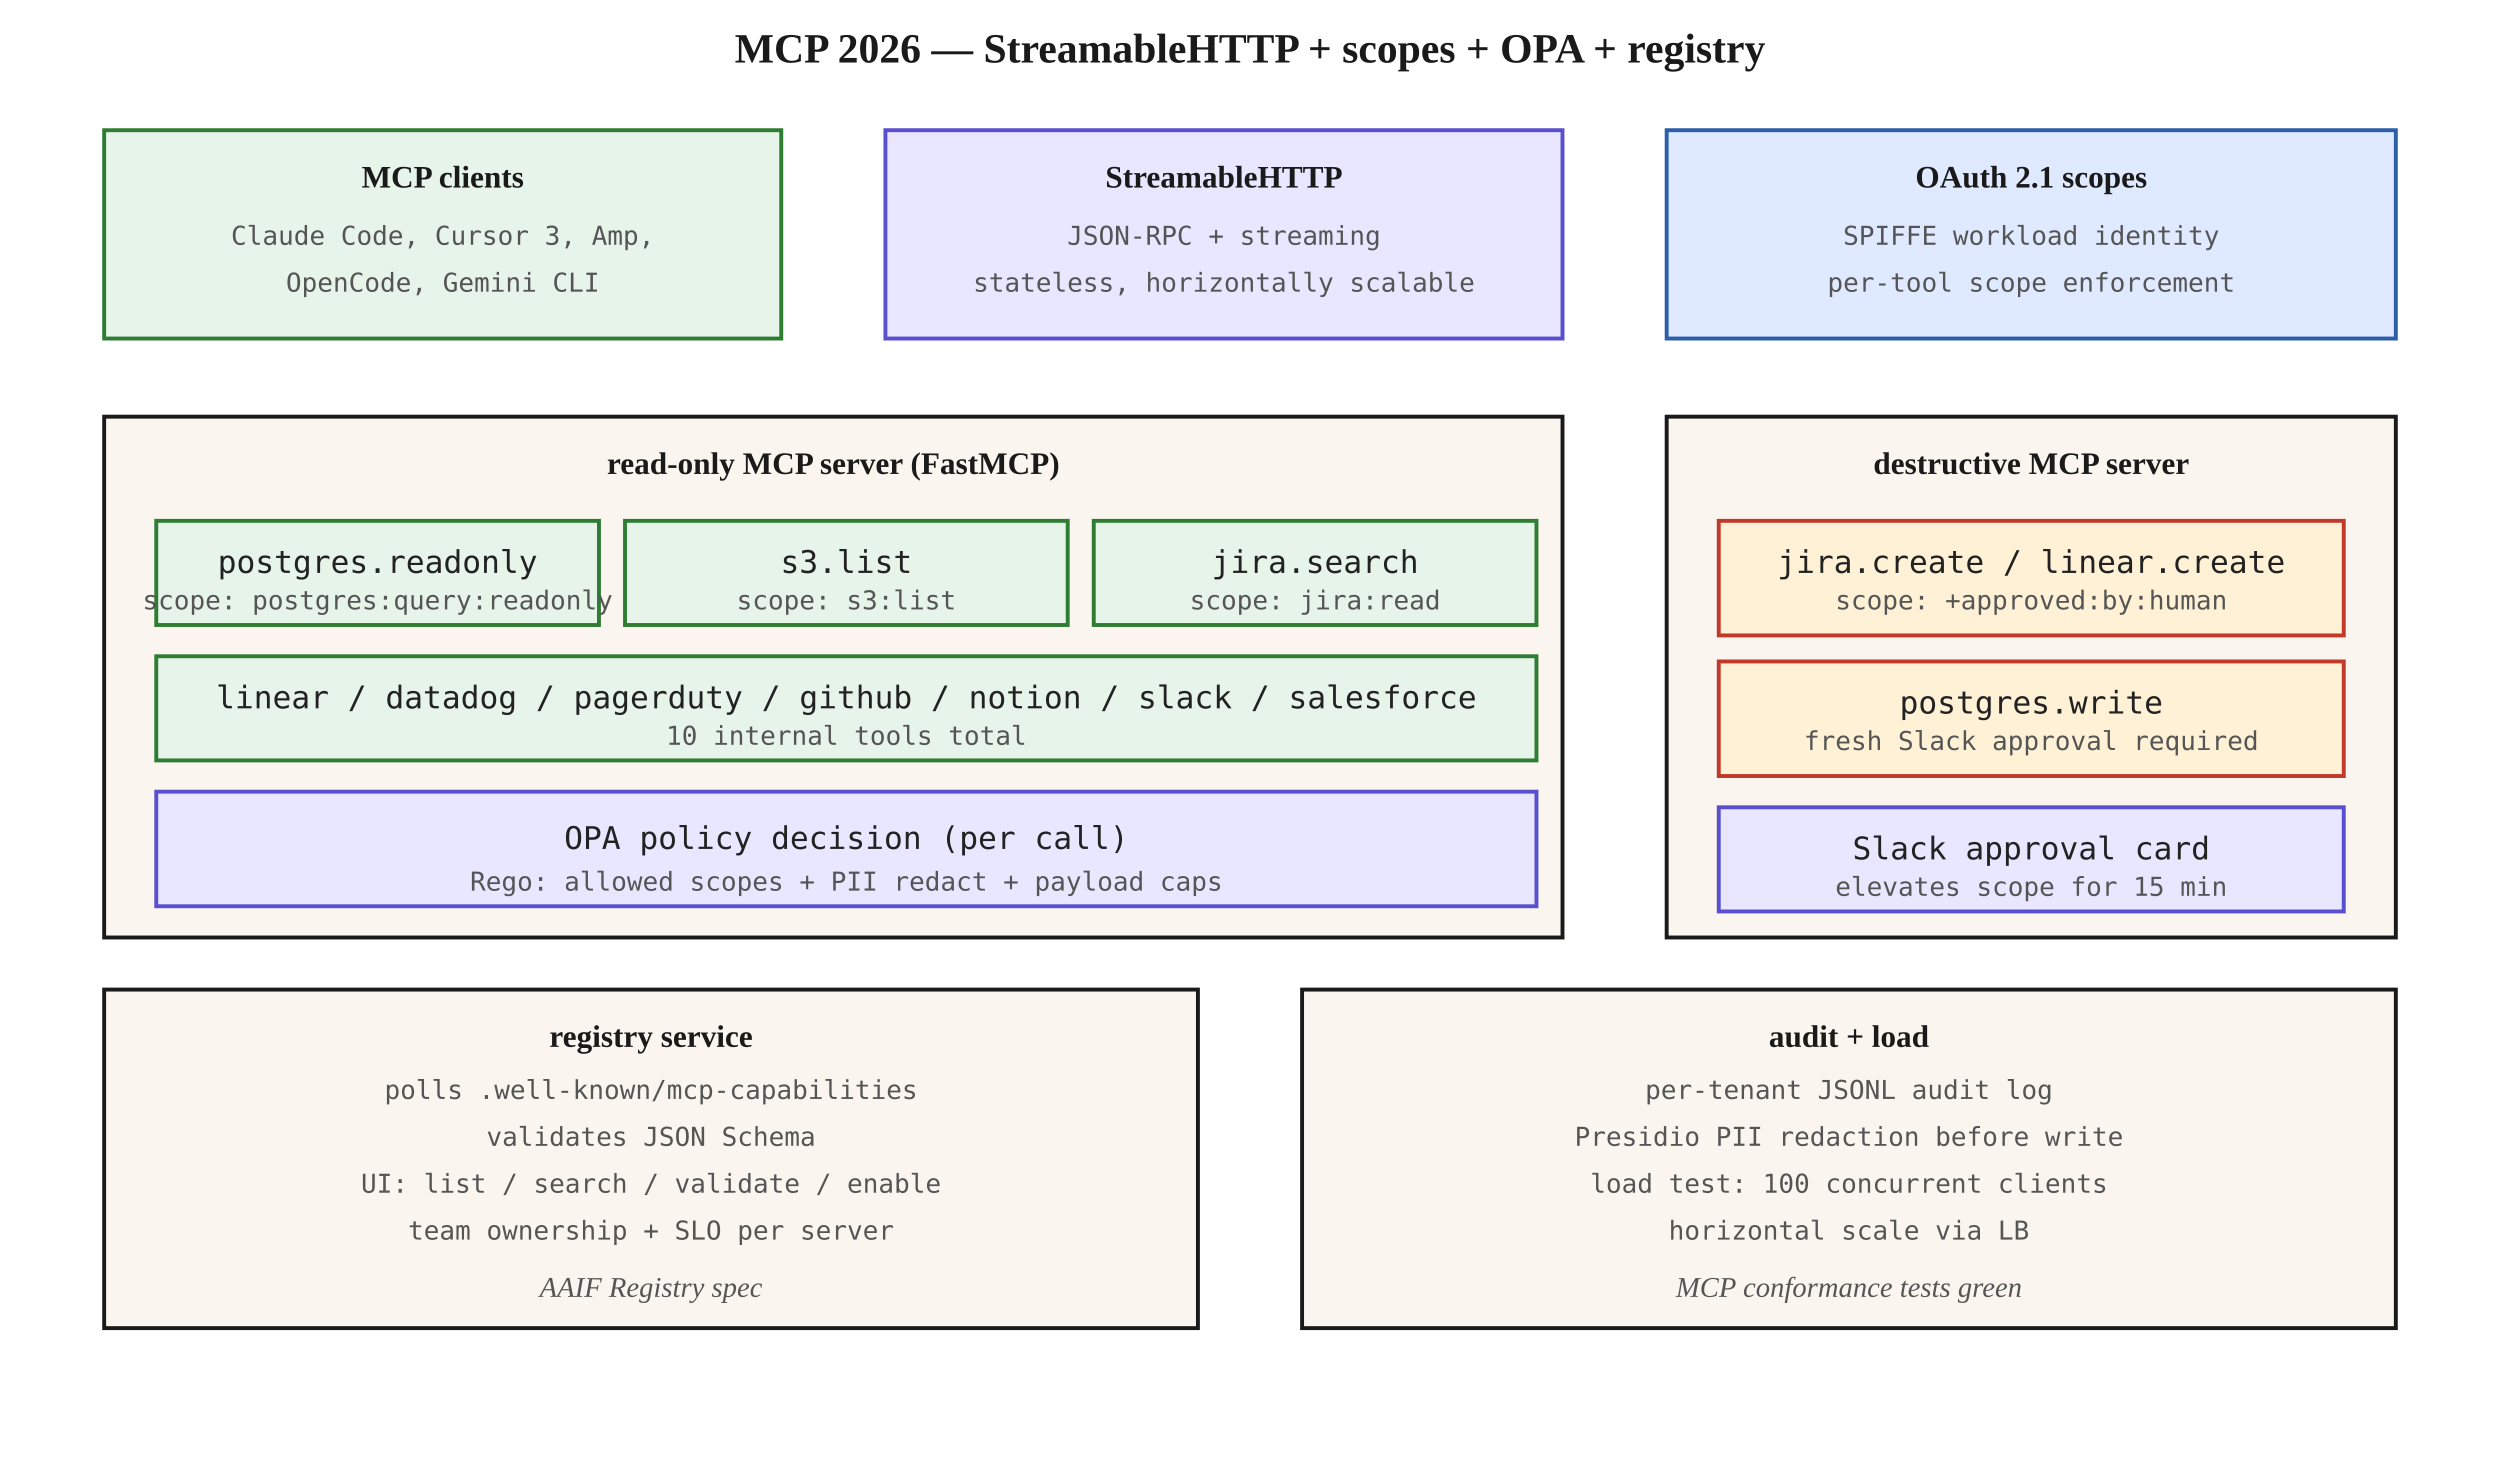
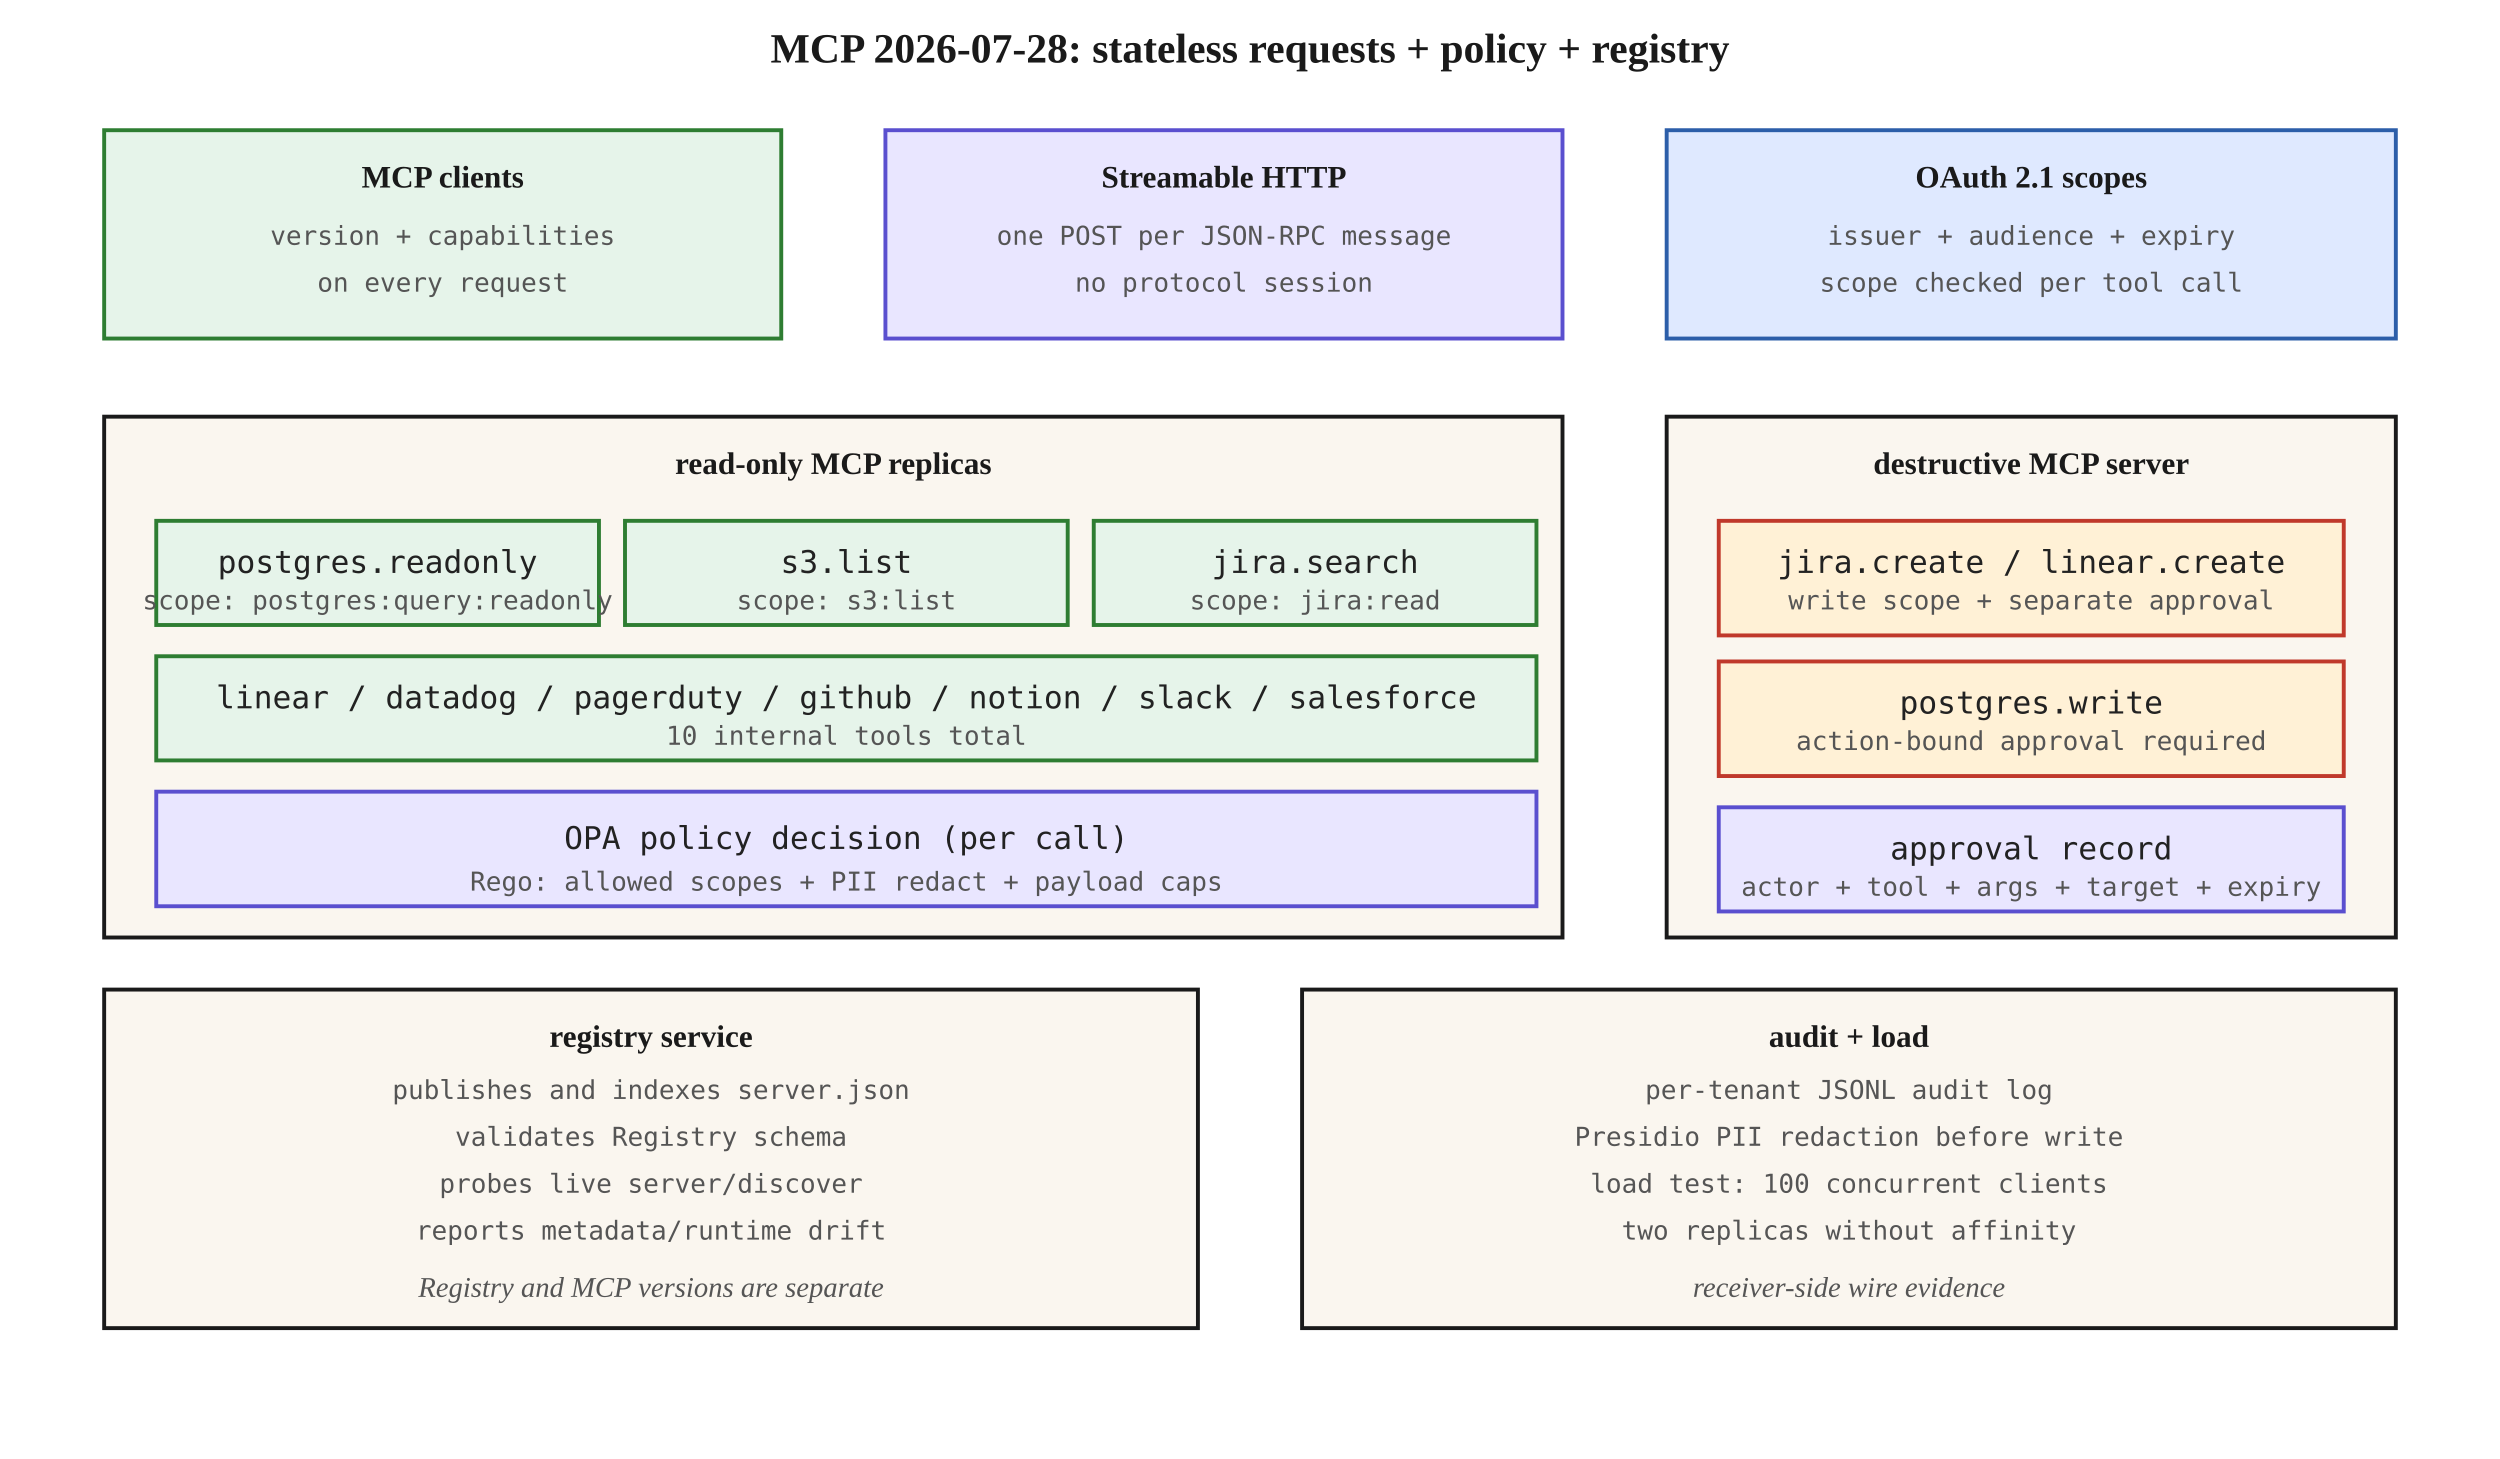
<svg xmlns="http://www.w3.org/2000/svg" viewBox="0 0 960 560" font-family="Georgia, 'Times New Roman', serif">
  <defs>
    <style>
      .box { fill: #faf6ef; stroke: #1a1a1a; stroke-width: 1.5; }
      .hot { fill: #fff1d6; stroke: #c0392b; stroke-width: 1.5; }
      .cool { fill: #e6f4ea; stroke: #2e7d32; stroke-width: 1.5; }
      .cold { fill: #dfe9ff; stroke: #2c5ea9; stroke-width: 1.5; }
      .dsk { fill: #e9e6ff; stroke: #5a4fcf; stroke-width: 1.5; }
      .step { font-size: 12px; font-family: 'Menlo', monospace; fill: #222; }
      .small { font-size: 10px; font-family: 'Menlo', monospace; fill: #555; }
      .caption { font-size: 11px; fill: #555; font-style: italic; }
      .title { font-size: 16px; font-weight: 700; fill: #1a1a1a; }
      .head { font-size: 12px; font-weight: 700; fill: #1a1a1a; }
    </style>
  </defs>
-   <text x="480" y="24" text-anchor="middle" class="title">MCP 2026 — StreamableHTTP + scopes + OPA + registry</text>
+   <text x="480" y="24" text-anchor="middle" class="title">MCP 2026-07-28: stateless requests + policy + registry</text>
  <rect x="40" y="50" width="260" height="80" class="cool" />
  <text x="170" y="72" text-anchor="middle" class="head">MCP clients</text>
-   <text x="170" y="94" text-anchor="middle" class="small">Claude Code, Cursor 3, Amp,</text>
-   <text x="170" y="112" text-anchor="middle" class="small">OpenCode, Gemini CLI</text>
+   <text x="170" y="94" text-anchor="middle" class="small">version + capabilities</text>
+   <text x="170" y="112" text-anchor="middle" class="small">on every request</text>
  <rect x="340" y="50" width="260" height="80" class="dsk" />
-   <text x="470" y="72" text-anchor="middle" class="head">StreamableHTTP</text>
-   <text x="470" y="94" text-anchor="middle" class="small">JSON-RPC + streaming</text>
-   <text x="470" y="112" text-anchor="middle" class="small">stateless, horizontally scalable</text>
+   <text x="470" y="72" text-anchor="middle" class="head">Streamable HTTP</text>
+   <text x="470" y="94" text-anchor="middle" class="small">one POST per JSON-RPC message</text>
+   <text x="470" y="112" text-anchor="middle" class="small">no protocol session</text>
  <rect x="640" y="50" width="280" height="80" class="cold" />
  <text x="780" y="72" text-anchor="middle" class="head">OAuth 2.1 scopes</text>
-   <text x="780" y="94" text-anchor="middle" class="small">SPIFFE workload identity</text>
-   <text x="780" y="112" text-anchor="middle" class="small">per-tool scope enforcement</text>
+   <text x="780" y="94" text-anchor="middle" class="small">issuer + audience + expiry</text>
+   <text x="780" y="112" text-anchor="middle" class="small">scope checked per tool call</text>
  <rect x="40" y="160" width="560" height="200" class="box" />
-   <text x="320" y="182" text-anchor="middle" class="head">read-only MCP server (FastMCP)</text>
+   <text x="320" y="182" text-anchor="middle" class="head">read-only MCP replicas</text>
  <rect x="60" y="200" width="170" height="40" class="cool" />
  <text x="145" y="220" text-anchor="middle" class="step">postgres.readonly</text>
  <text x="145" y="234" text-anchor="middle" class="small">scope: postgres:query:readonly</text>
  <rect x="240" y="200" width="170" height="40" class="cool" />
  <text x="325" y="220" text-anchor="middle" class="step">s3.list</text>
  <text x="325" y="234" text-anchor="middle" class="small">scope: s3:list</text>
  <rect x="420" y="200" width="170" height="40" class="cool" />
  <text x="505" y="220" text-anchor="middle" class="step">jira.search</text>
  <text x="505" y="234" text-anchor="middle" class="small">scope: jira:read</text>
  <rect x="60" y="252" width="530" height="40" class="cool" />
  <text x="325" y="272" text-anchor="middle" class="step">linear / datadog / pagerduty / github / notion / slack / salesforce</text>
  <text x="325" y="286" text-anchor="middle" class="small">10 internal tools total</text>
  <rect x="60" y="304" width="530" height="44" class="dsk" />
  <text x="325" y="326" text-anchor="middle" class="step">OPA policy decision (per call)</text>
  <text x="325" y="342" text-anchor="middle" class="small">Rego: allowed scopes + PII redact + payload caps</text>
  <rect x="640" y="160" width="280" height="200" class="box" />
  <text x="780" y="182" text-anchor="middle" class="head">destructive MCP server</text>
  <rect x="660" y="200" width="240" height="44" class="hot" />
  <text x="780" y="220" text-anchor="middle" class="step">jira.create / linear.create</text>
-   <text x="780" y="234" text-anchor="middle" class="small">scope: +approved:by:human</text>
+   <text x="780" y="234" text-anchor="middle" class="small">write scope + separate approval</text>
  <rect x="660" y="254" width="240" height="44" class="hot" />
  <text x="780" y="274" text-anchor="middle" class="step">postgres.write</text>
-   <text x="780" y="288" text-anchor="middle" class="small">fresh Slack approval required</text>
+   <text x="780" y="288" text-anchor="middle" class="small">action-bound approval required</text>
  <rect x="660" y="310" width="240" height="40" class="dsk" />
-   <text x="780" y="330" text-anchor="middle" class="step">Slack approval card</text>
-   <text x="780" y="344" text-anchor="middle" class="small">elevates scope for 15 min</text>
+   <text x="780" y="330" text-anchor="middle" class="step">approval record</text>
+   <text x="780" y="344" text-anchor="middle" class="small">actor + tool + args + target + expiry</text>
  <rect x="40" y="380" width="420" height="130" class="box" />
  <text x="250" y="402" text-anchor="middle" class="head">registry service</text>
-   <text x="250" y="422" text-anchor="middle" class="small">polls .well-known/mcp-capabilities</text>
-   <text x="250" y="440" text-anchor="middle" class="small">validates JSON Schema</text>
-   <text x="250" y="458" text-anchor="middle" class="small">UI: list / search / validate / enable</text>
-   <text x="250" y="476" text-anchor="middle" class="small">team ownership + SLO per server</text>
-   <text x="250" y="498" text-anchor="middle" class="caption">AAIF Registry spec</text>
+   <text x="250" y="422" text-anchor="middle" class="small">publishes and indexes server.json</text>
+   <text x="250" y="440" text-anchor="middle" class="small">validates Registry schema</text>
+   <text x="250" y="458" text-anchor="middle" class="small">probes live server/discover</text>
+   <text x="250" y="476" text-anchor="middle" class="small">reports metadata/runtime drift</text>
+   <text x="250" y="498" text-anchor="middle" class="caption">Registry and MCP versions are separate</text>
  <rect x="500" y="380" width="420" height="130" class="box" />
  <text x="710" y="402" text-anchor="middle" class="head">audit + load</text>
  <text x="710" y="422" text-anchor="middle" class="small">per-tenant JSONL audit log</text>
  <text x="710" y="440" text-anchor="middle" class="small">Presidio PII redaction before write</text>
  <text x="710" y="458" text-anchor="middle" class="small">load test: 100 concurrent clients</text>
-   <text x="710" y="476" text-anchor="middle" class="small">horizontal scale via LB</text>
-   <text x="710" y="498" text-anchor="middle" class="caption">MCP conformance tests green</text>
+   <text x="710" y="476" text-anchor="middle" class="small">two replicas without affinity</text>
+   <text x="710" y="498" text-anchor="middle" class="caption">receiver-side wire evidence</text>
</svg>
